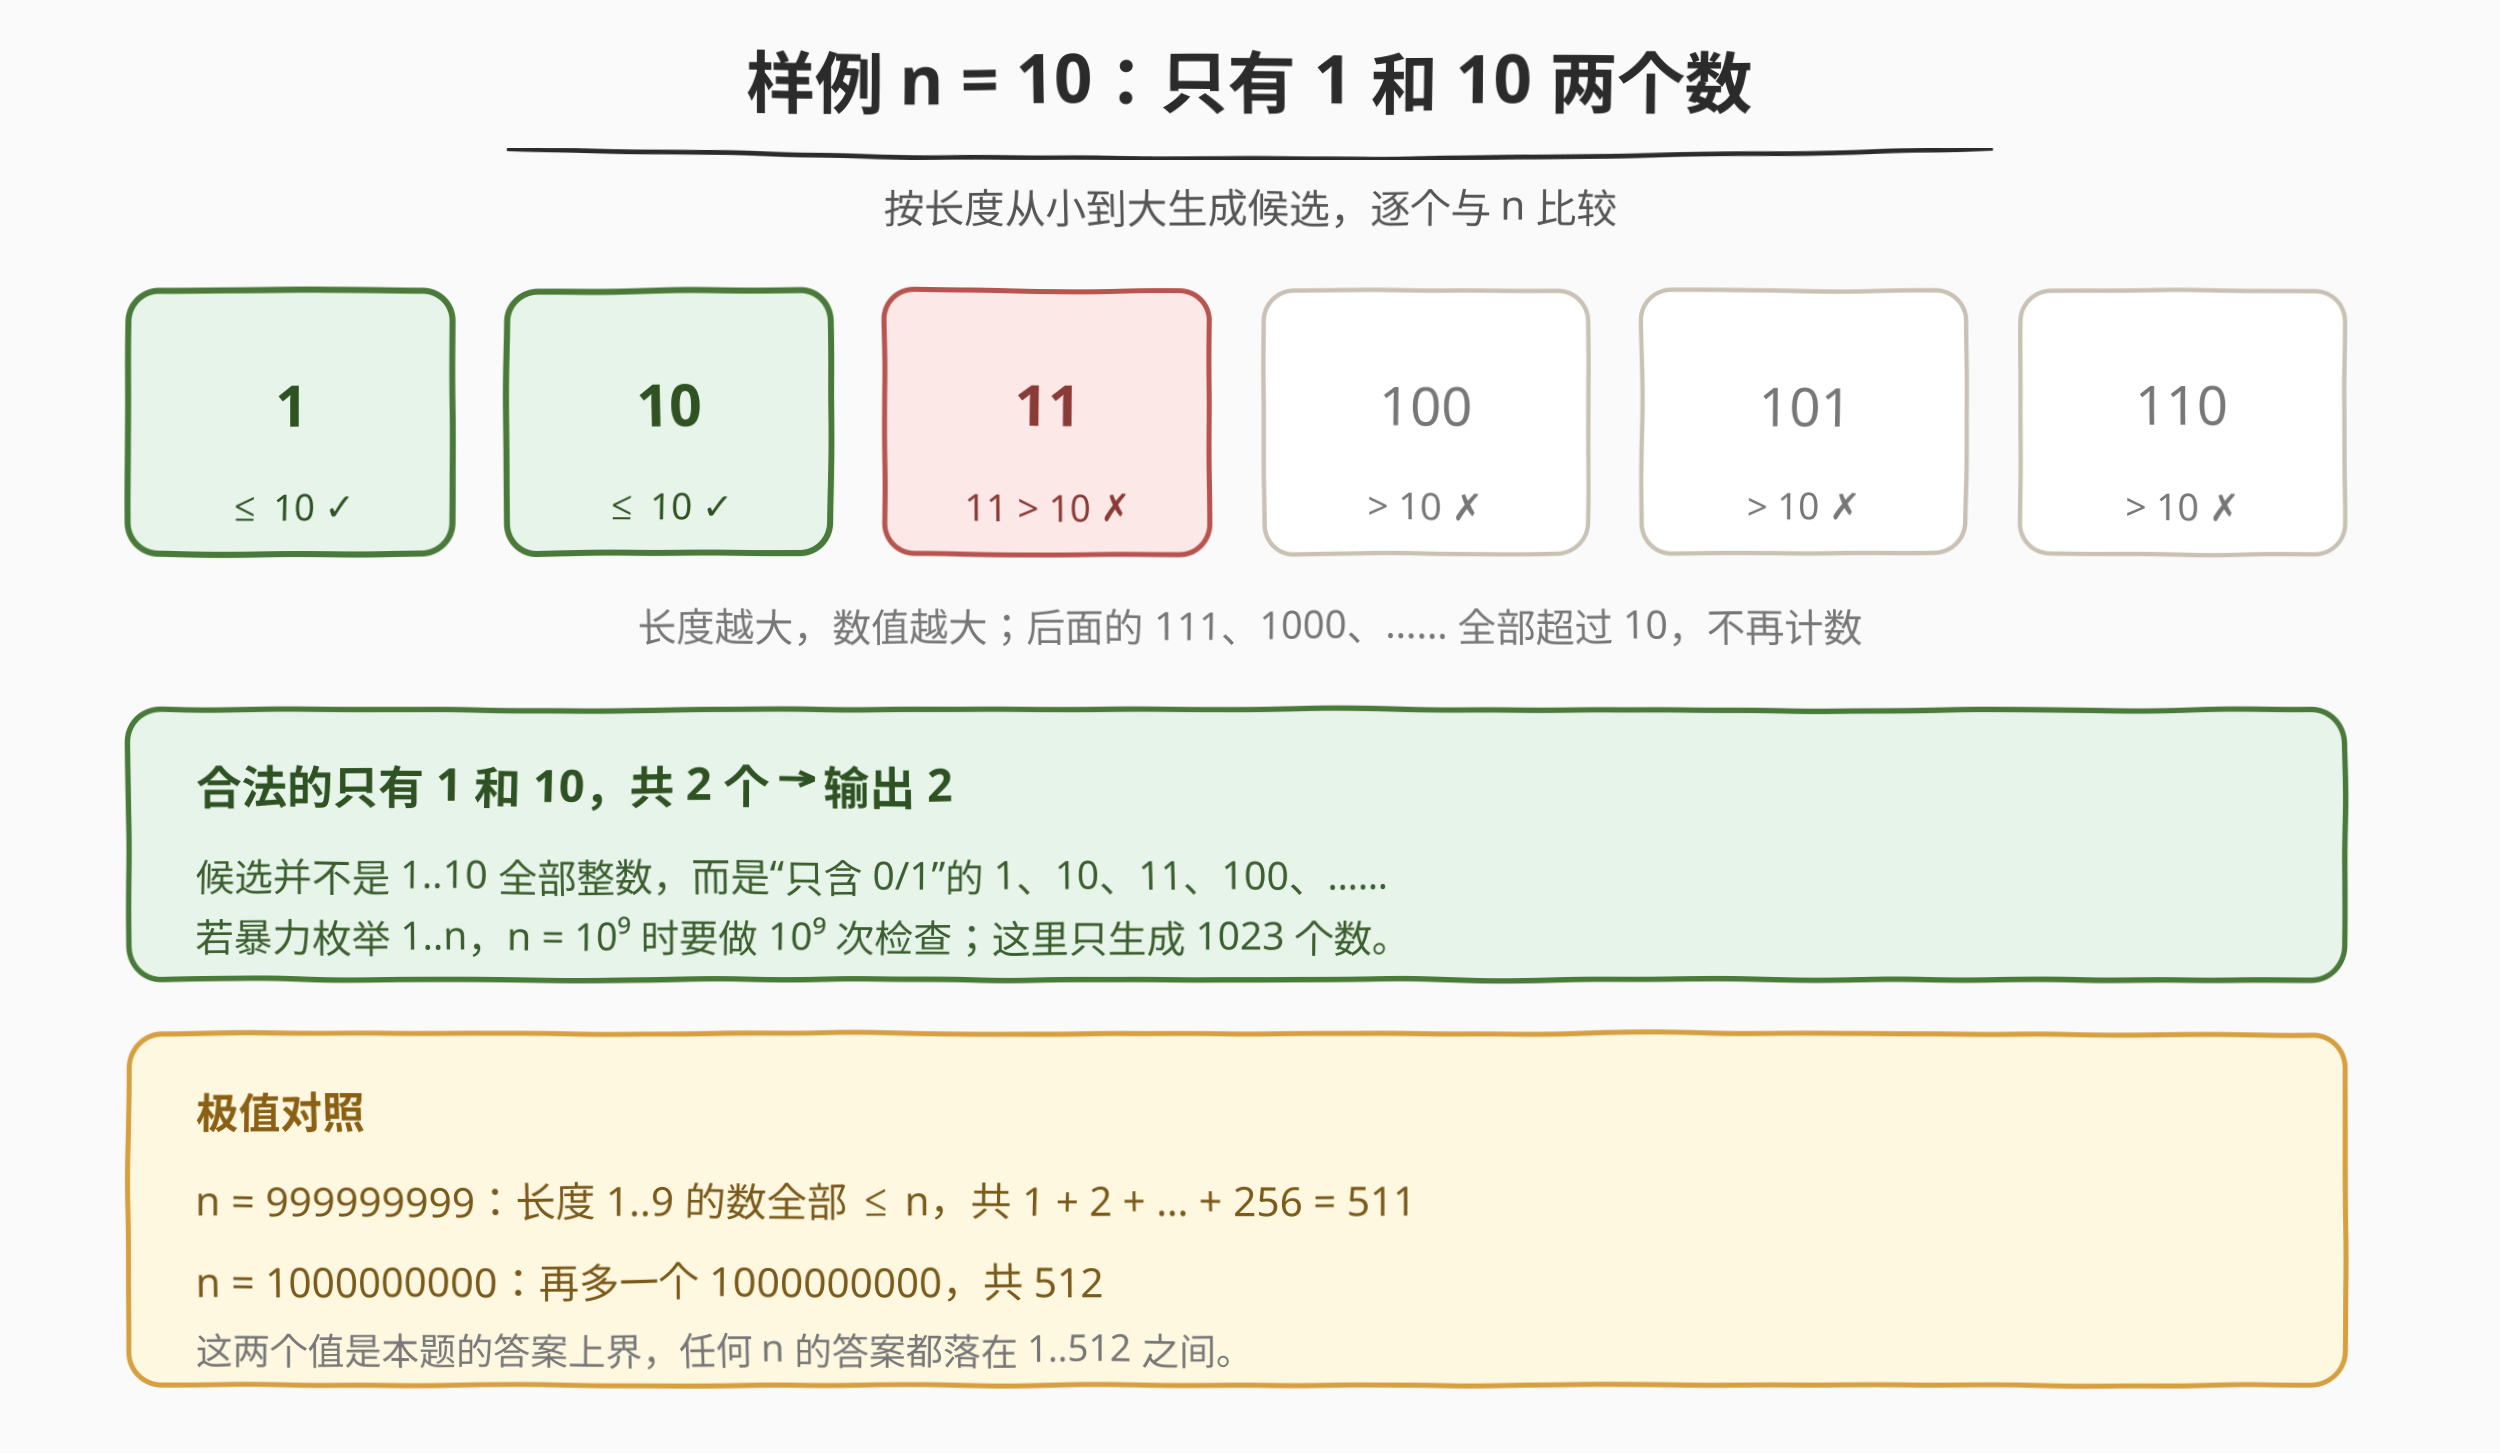
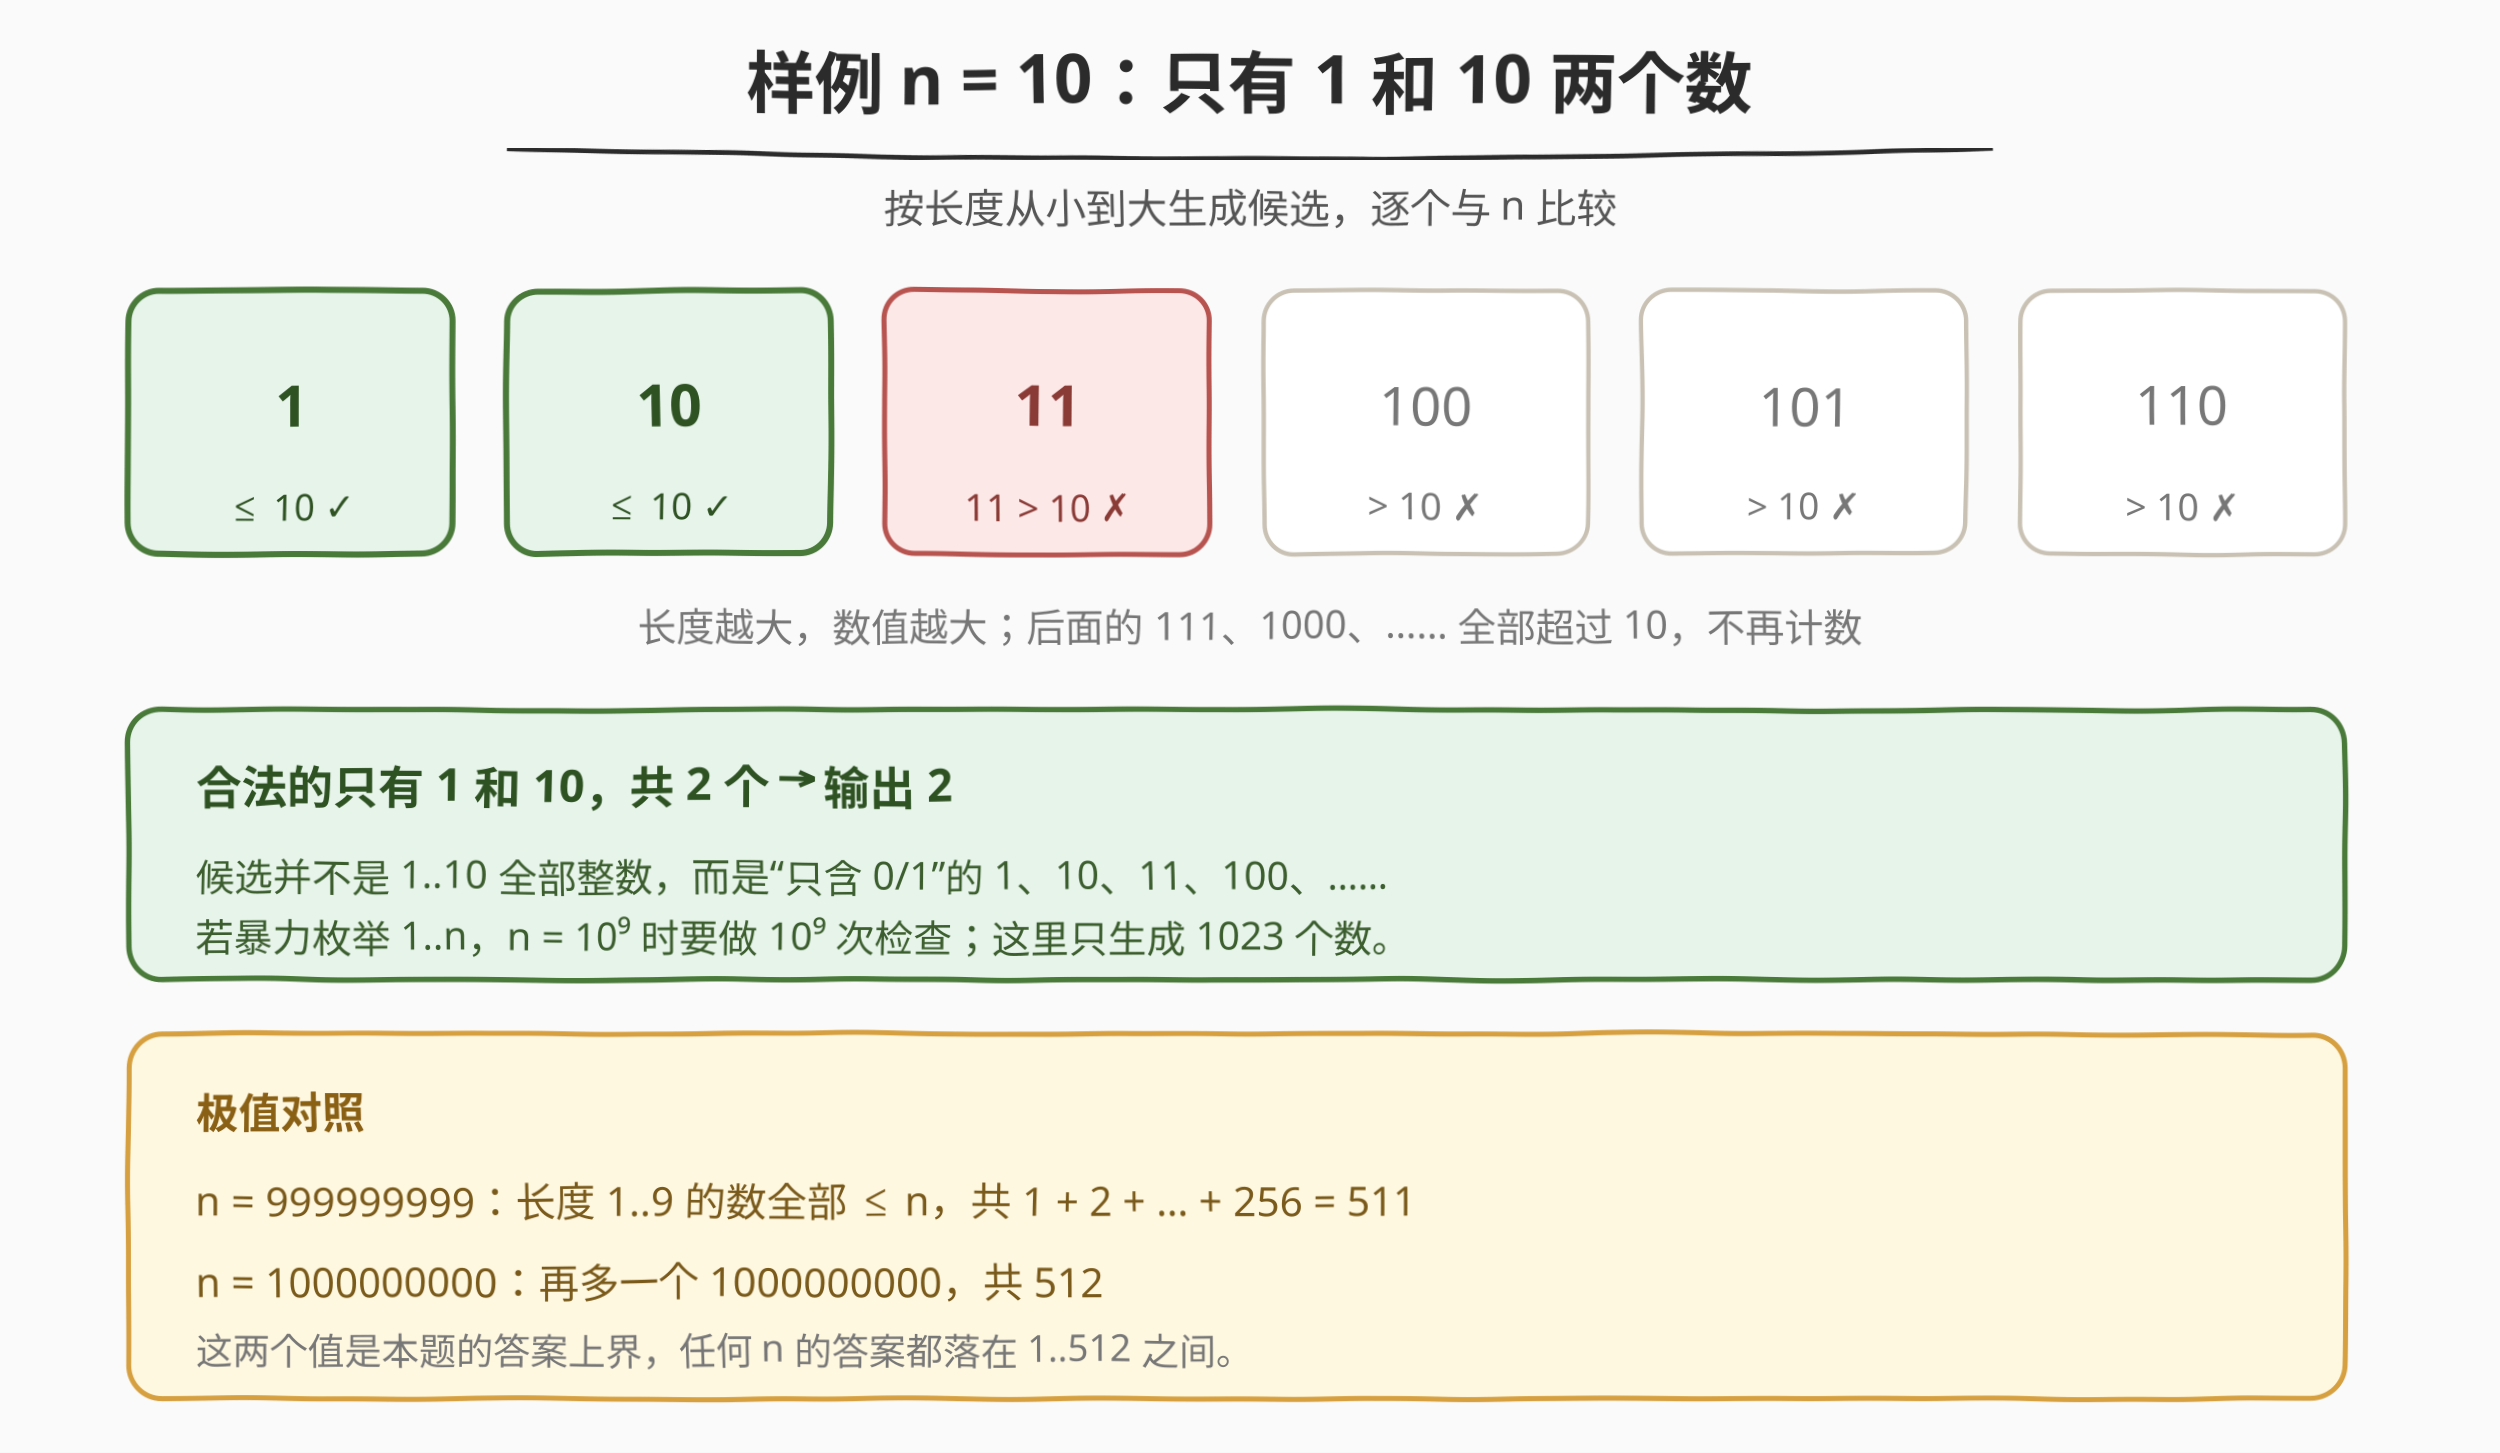
<svg xmlns="http://www.w3.org/2000/svg" width="740" height="430" viewBox="0 0 740 430" font-family="'Comic Sans MS','Marker Felt','Segoe UI','Kaiti SC',楷体,cursive">
  <defs>
    <filter id="rough2" x="-6%" y="-6%" width="112%" height="112%">
      <feTurbulence type="fractalNoise" baseFrequency="0.021" numOctaves="2" seed="117" />
      <feDisplacementMap in="SourceGraphic" scale="1.5" />
    </filter>
  </defs>
  <rect width="740" height="430" fill="#fafafa" />
  <text x="370" y="32" text-anchor="middle" font-size="20" font-weight="bold" fill="#2b2b2b" filter="url(#rough2)">样例 n = 10：只有 1 和 10 两个数</text>
  <path d="M 150 44 Q 370 50 590 44" stroke="#2b2b2b" stroke-width="1.4" fill="none" filter="url(#rough2)" />
  <text x="370" y="66" text-anchor="middle" font-size="12" fill="#555" filter="url(#rough2)">按长度从小到大生成候选，逐个与 n 比较</text>
  <g filter="url(#rough2)">
    <rect x="38" y="86" width="96" height="78" rx="9" fill="#e6f4ea" stroke="#4a7a3a" stroke-width="1.8" />
    <rect x="150" y="86" width="96" height="78" rx="9" fill="#e6f4ea" stroke="#4a7a3a" stroke-width="1.8" />
    <rect x="262" y="86" width="96" height="78" rx="9" fill="#fde8e8" stroke="#b85450" stroke-width="1.5" />
    <rect x="374" y="86" width="96" height="78" rx="9" fill="#ffffff" stroke="#c9c2b4" stroke-width="1.3" />
    <rect x="486" y="86" width="96" height="78" rx="9" fill="#ffffff" stroke="#c9c2b4" stroke-width="1.3" />
    <rect x="598" y="86" width="96" height="78" rx="9" fill="#ffffff" stroke="#c9c2b4" stroke-width="1.3" />
  </g>
  <text x="86" y="126" text-anchor="middle" font-size="17" font-weight="bold" fill="#2f5223" filter="url(#rough2)">1</text>
  <text x="198" y="126" text-anchor="middle" font-size="17" font-weight="bold" fill="#2f5223" filter="url(#rough2)">10</text>
  <text x="310" y="126" text-anchor="middle" font-size="17" font-weight="bold" fill="#8a3b36" filter="url(#rough2)">11</text>
  <text x="422" y="126" text-anchor="middle" font-size="16" fill="#777" filter="url(#rough2)">100</text>
  <text x="534" y="126" text-anchor="middle" font-size="16" fill="#777" filter="url(#rough2)">101</text>
  <text x="646" y="126" text-anchor="middle" font-size="16" fill="#777" filter="url(#rough2)">110</text>
  <text x="86" y="154" text-anchor="middle" font-size="11" fill="#2f5223" filter="url(#rough2)">≤ 10 ✓</text>
  <text x="198" y="154" text-anchor="middle" font-size="11" fill="#2f5223" filter="url(#rough2)">≤ 10 ✓</text>
  <text x="310" y="154" text-anchor="middle" font-size="11" fill="#8a3b36" filter="url(#rough2)">11 &gt; 10 ✗</text>
  <text x="422" y="154" text-anchor="middle" font-size="11" fill="#777" filter="url(#rough2)">&gt; 10 ✗</text>
  <text x="534" y="154" text-anchor="middle" font-size="11" fill="#777" filter="url(#rough2)">&gt; 10 ✗</text>
  <text x="646" y="154" text-anchor="middle" font-size="11" fill="#777" filter="url(#rough2)">&gt; 10 ✗</text>
  <text x="370" y="190" text-anchor="middle" font-size="11.5" fill="#777" filter="url(#rough2)">长度越大，数值越大；后面的 111、1000、…… 全部超过 10，不再计数</text>
  <rect x="38" y="210" width="656" height="80" rx="10" fill="#e6f4ea" stroke="#4a7a3a" stroke-width="1.6" filter="url(#rough2)" />
  <text x="58" y="238" font-size="13.5" font-weight="bold" fill="#2f5223" filter="url(#rough2)">合法的只有 1 和 10，共 2 个 → 输出 2</text>
  <text x="58" y="264" font-size="11.5" fill="#3c5e2e" filter="url(#rough2)">候选并不是 1..10 全部整数，而是“只含 0/1”的 1、10、11、100、……</text>
  <text x="58" y="282" font-size="11.5" fill="#3c5e2e" filter="url(#rough2)">若暴力枚举 1..n，n = 10⁹ 时要做 10⁹ 次检查；这里只生成 1023 个数。</text>
-   <rect x="38" y="306" width="656" height="104" rx="10" fill="#fff8e1" stroke="#d6a040" stroke-width="1.5" filter="url(#rough2)" />
+   <rect x="38" y="306" width="656" height="108" rx="10" fill="#fff8e1" stroke="#d6a040" stroke-width="1.5" filter="url(#rough2)" />
  <text x="58" y="334" font-size="12.5" font-weight="bold" fill="#8a6015" filter="url(#rough2)">极值对照</text>
  <text x="58" y="360" font-size="12" fill="#7a5a1b" filter="url(#rough2)">n = 999999999：长度 1..9 的数全部 ≤ n，共 1 + 2 + … + 256 = 511</text>
  <text x="58" y="384" font-size="12" fill="#7a5a1b" filter="url(#rough2)">n = 1000000000：再多一个 1000000000，共 512</text>
  <text x="58" y="404" font-size="11" fill="#777" filter="url(#rough2)">这两个值是本题的答案上界，任何 n 的答案都落在 1..512 之间。</text>
</svg>
